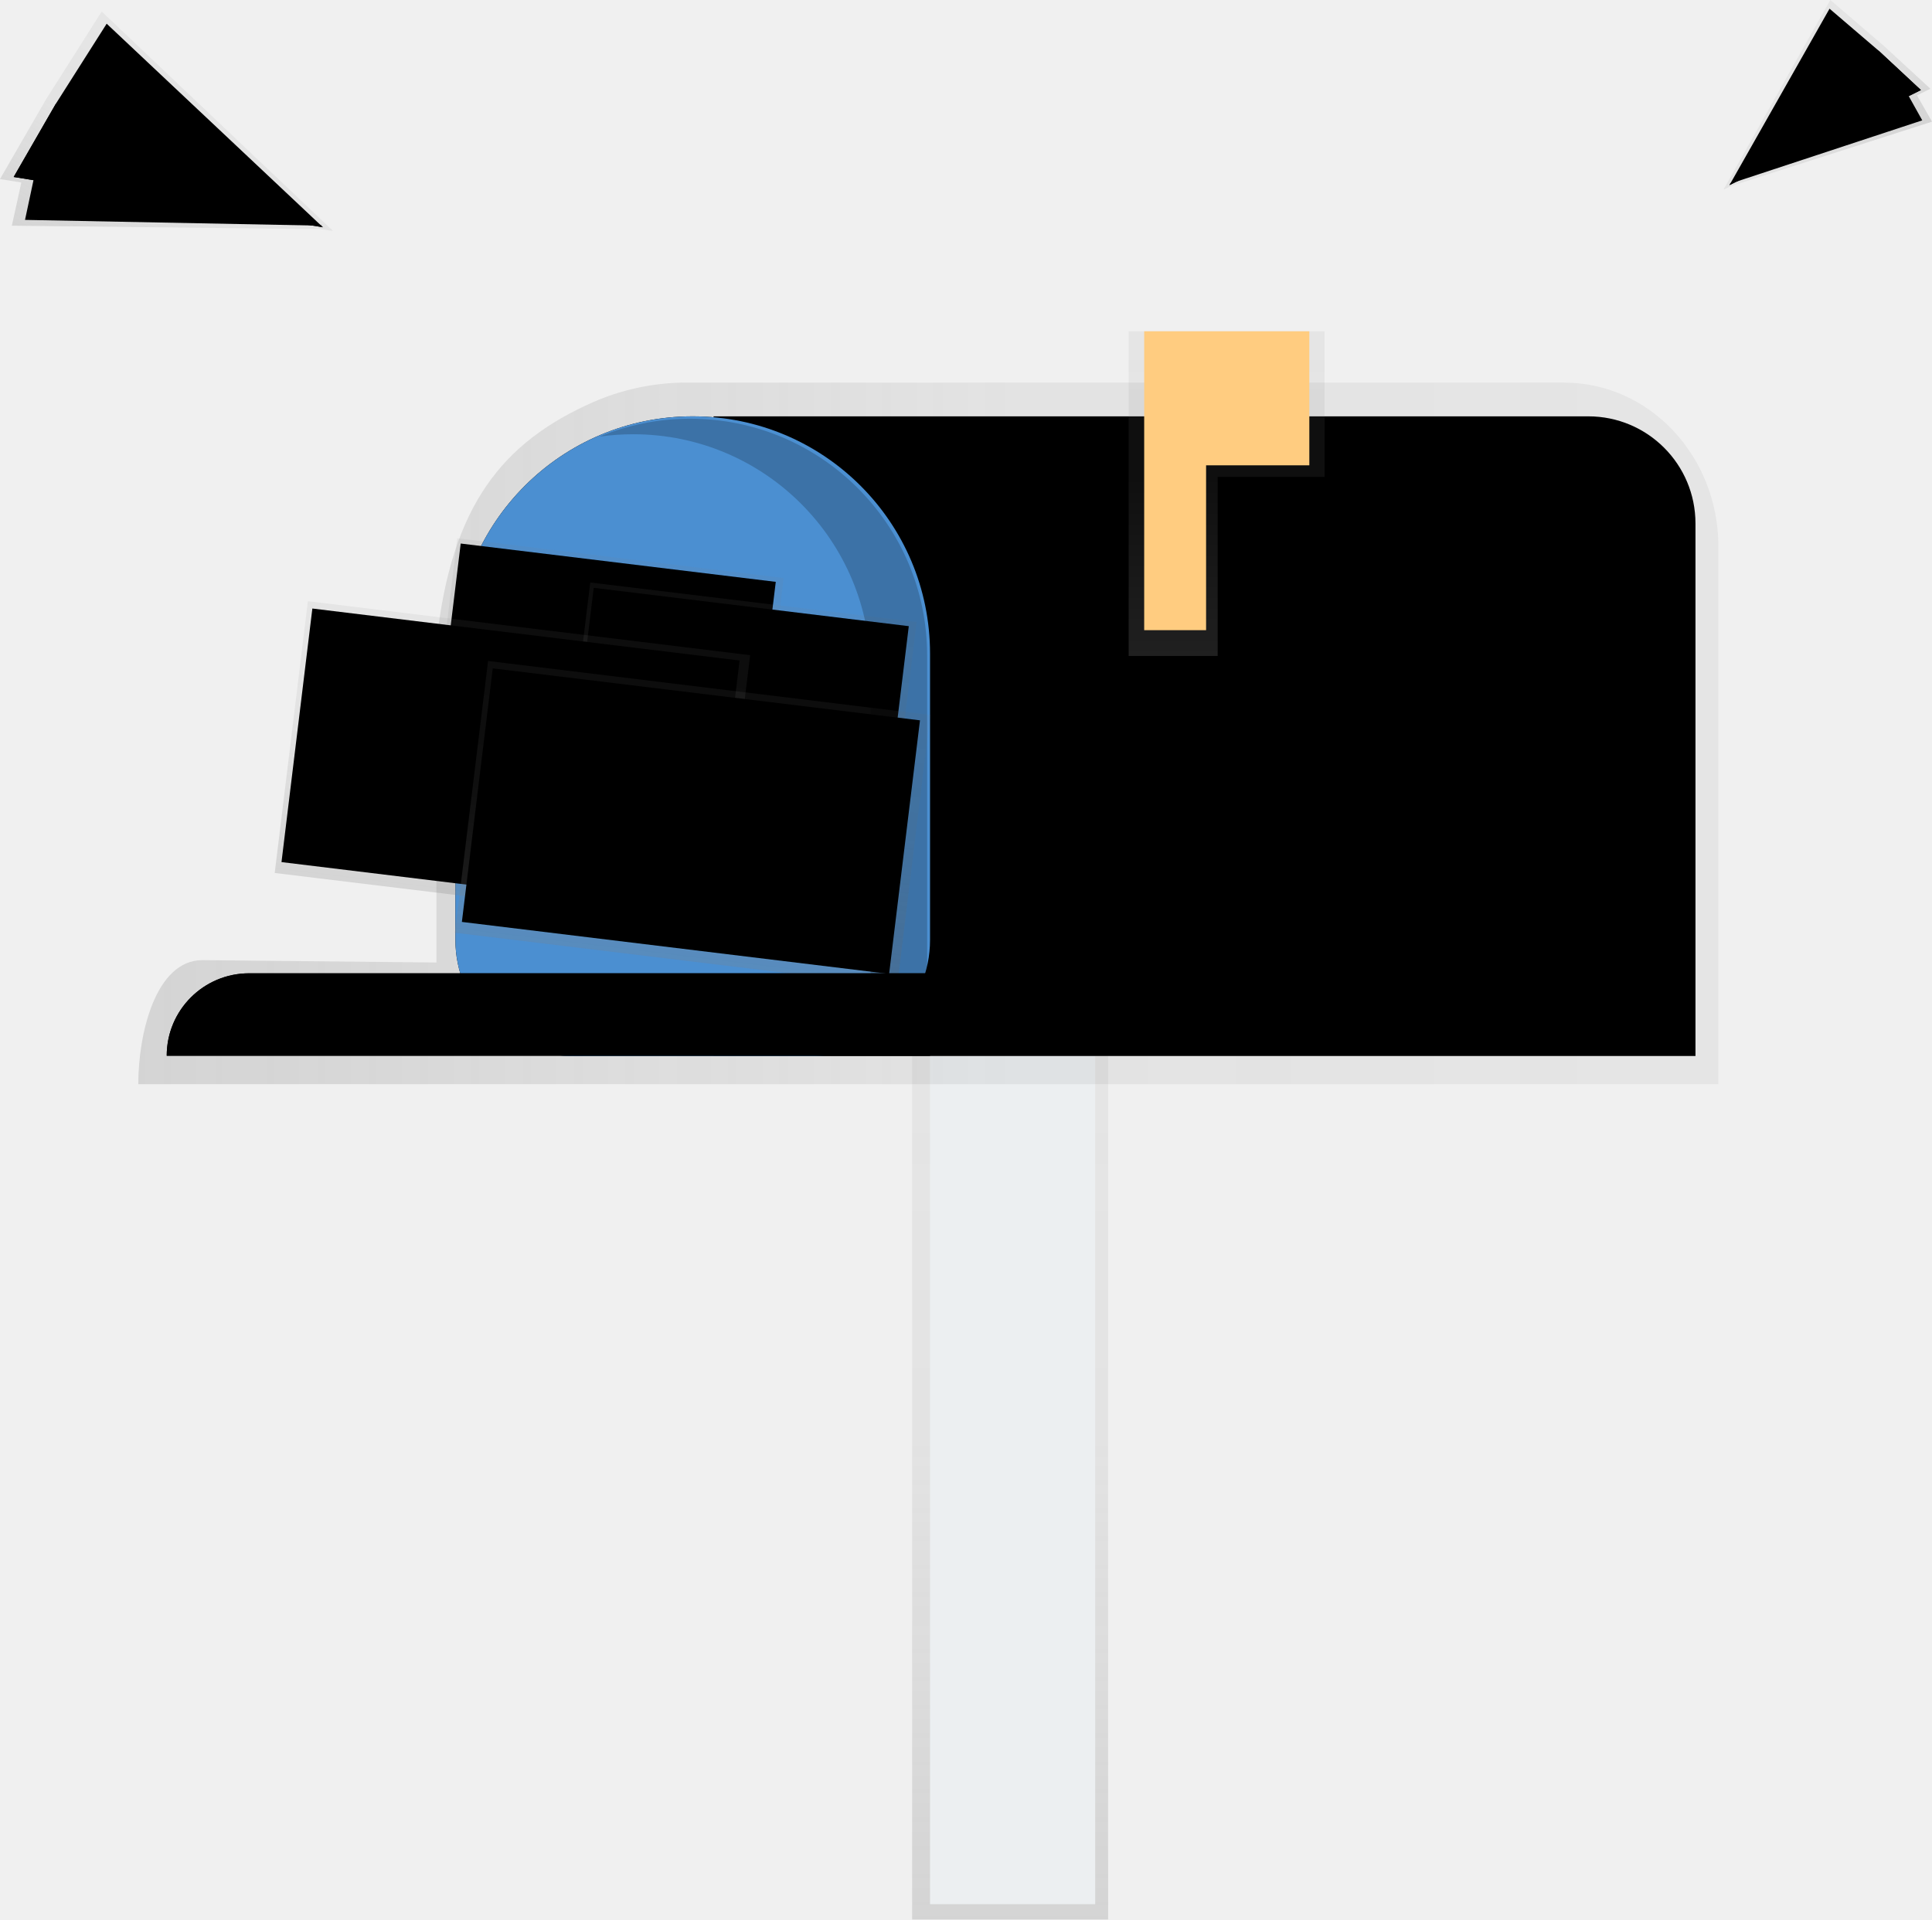
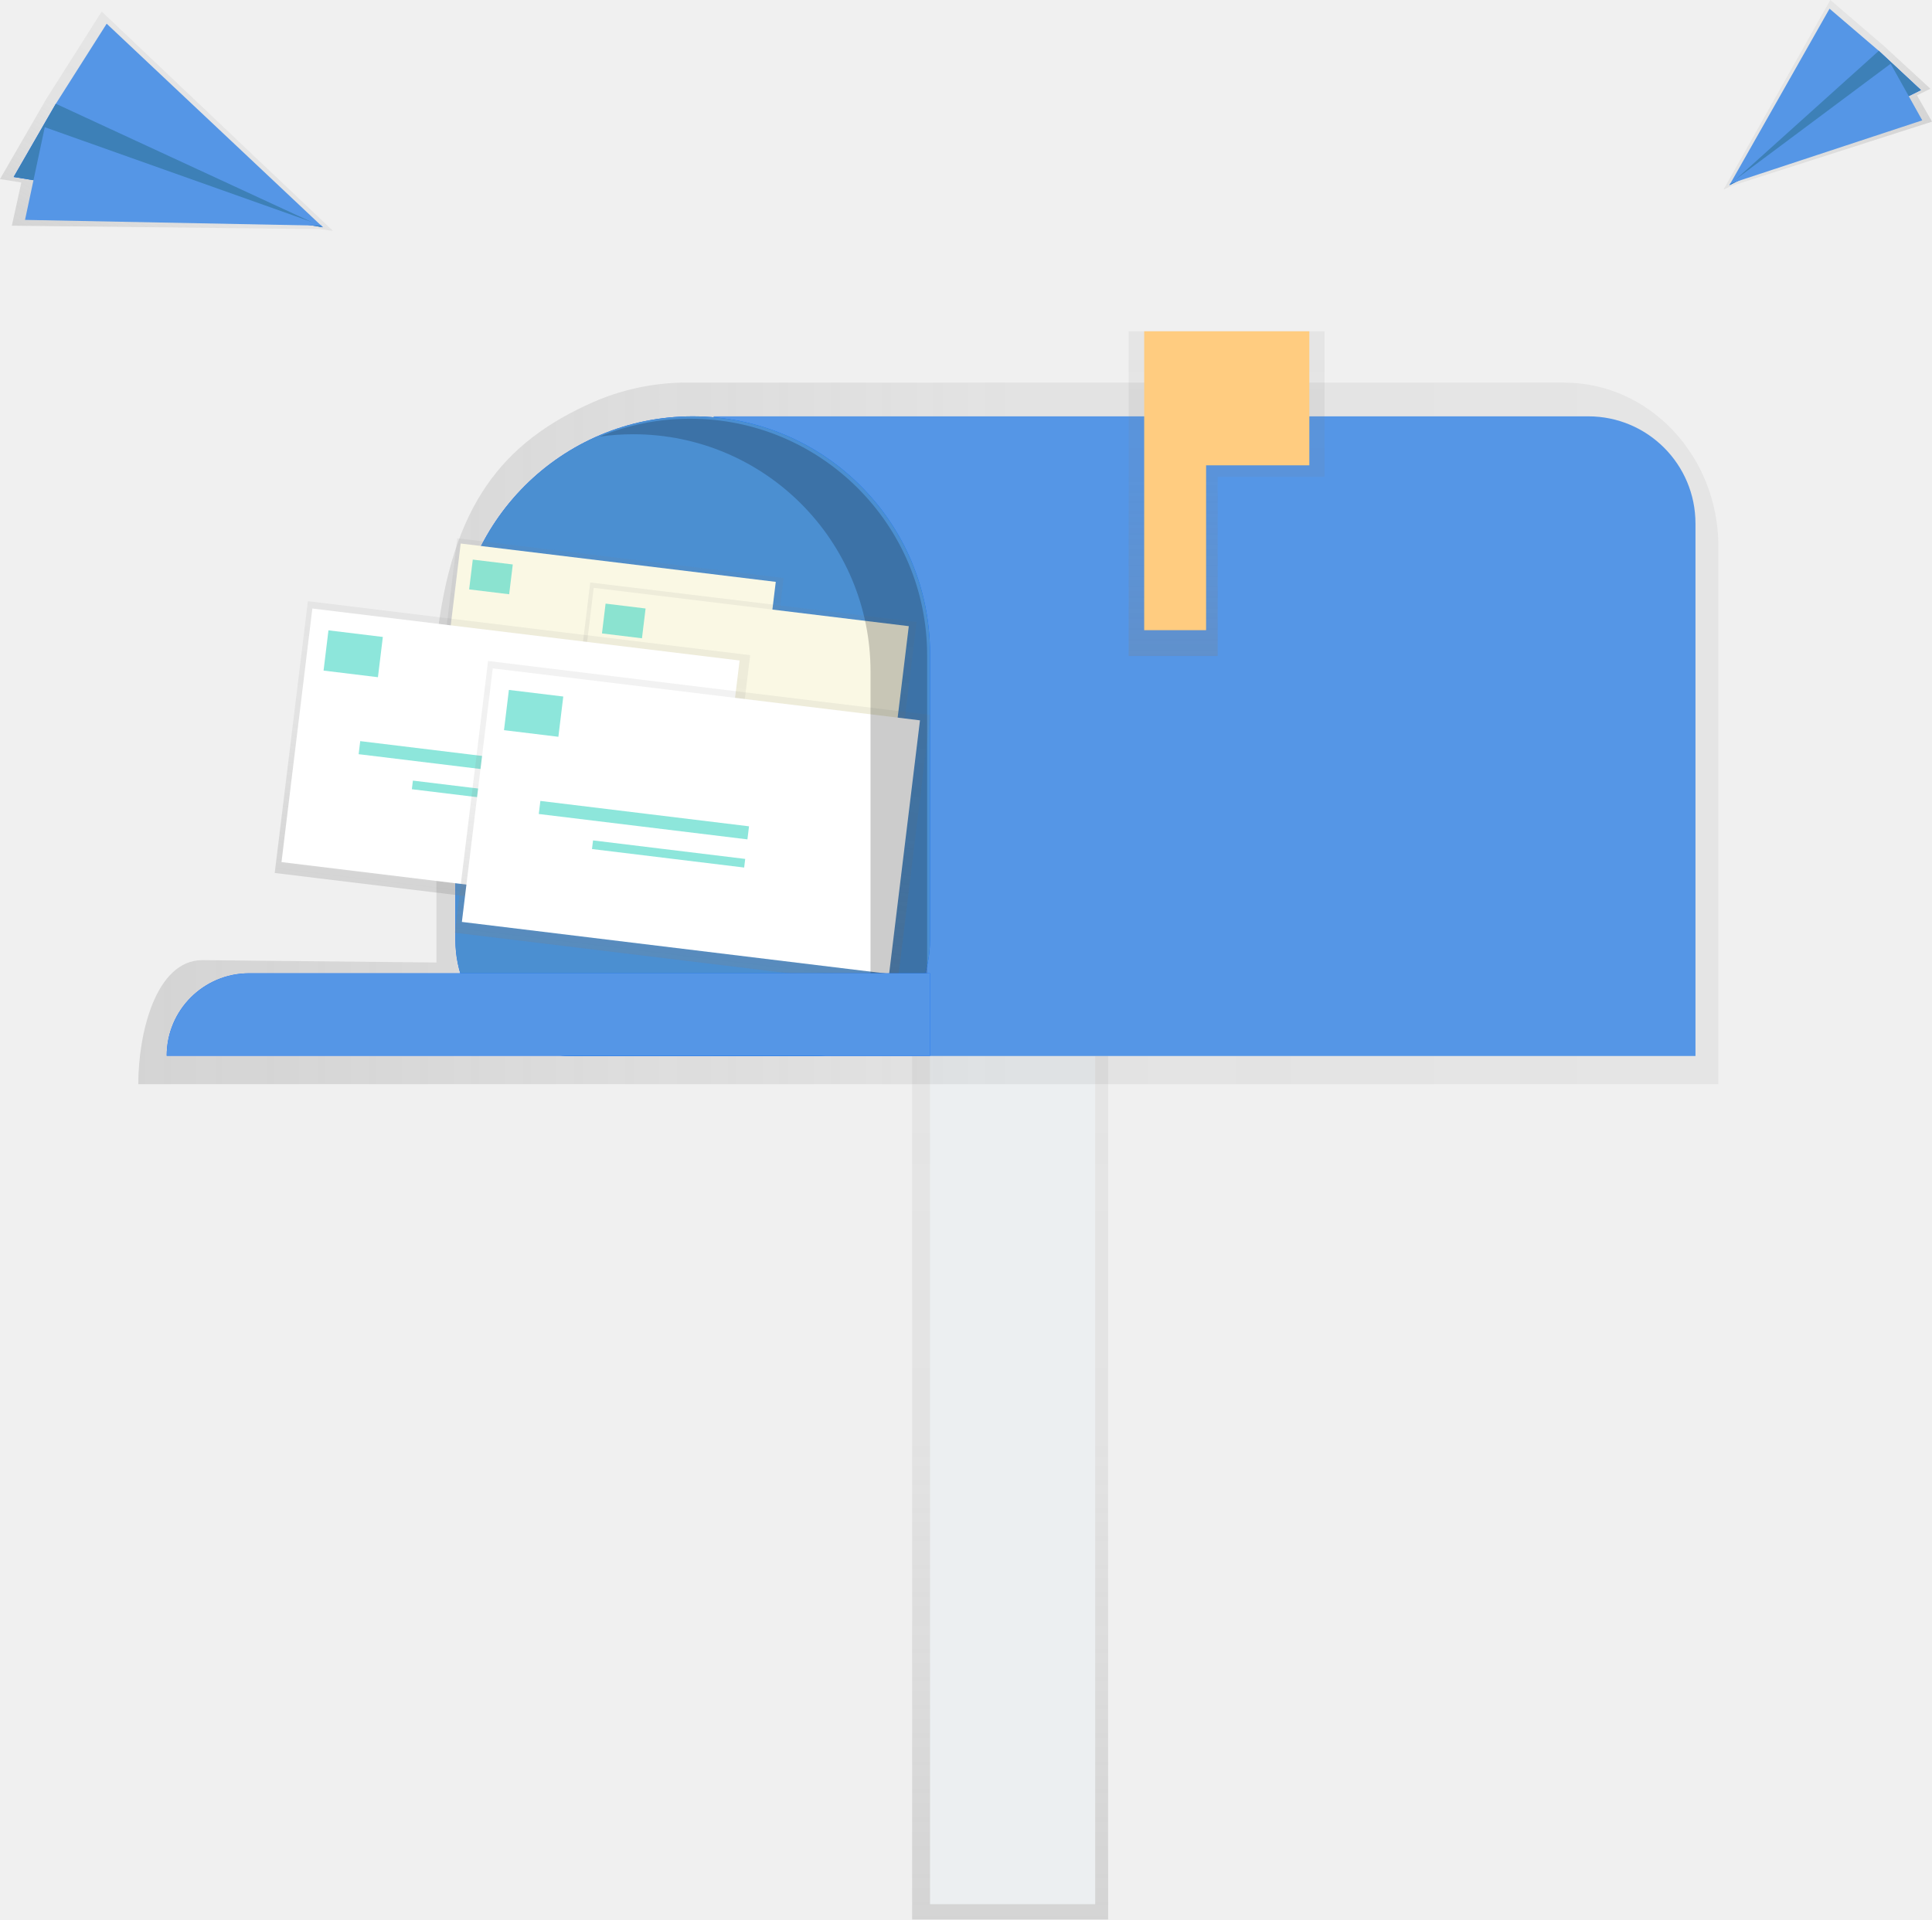
<svg xmlns="http://www.w3.org/2000/svg" version="1.1" id="b9950e65-c983-427f-969f-411e60d4718f" x="0" y="0" viewBox="0 0 733.5 729" style="enable-background:new 0 0 733.5 729" xml:space="preserve">
  <style>.st3{fill:#5596e6}.st4{fill:#0062ff}.st9{fill:#faf8e4}.st10{opacity:.6}.st11{fill:#41d6c3}.st14{fill:#fff}.st18{fill:#3d80b7}</style>
  <linearGradient id="SVGID_1_" gradientUnits="userSpaceOnUse" x1="383.47" y1="-.97" x2="383.47" y2="327.08" gradientTransform="matrix(1 0 0 -1 0 728)">
    <stop offset="0" style="stop-color:gray;stop-opacity:.25" />
    <stop offset=".54" style="stop-color:gray;stop-opacity:.12" />
    <stop offset="1" style="stop-color:gray;stop-opacity:.1" />
  </linearGradient>
  <path style="fill:url(#SVGID_1_)" d="M346.3 400.9h74.4v328h-74.4z" />
  <path style="fill:#eceff1" d="M353.1 400.9h62.7v322.2h-62.7z" />
  <linearGradient id="SVGID_2_" gradientUnits="userSpaceOnUse" x1="238.3" y1="366.18" x2="838.21" y2="366.18" gradientTransform="matrix(1 0 0 -1 -185.78 644.69)">
    <stop offset="0" style="stop-color:gray;stop-opacity:.25" />
    <stop offset=".54" style="stop-color:gray;stop-opacity:.12" />
    <stop offset="1" style="stop-color:gray;stop-opacity:.1" />
  </linearGradient>
  <path d="M593.8 145.3H258.6c-11.5.3-22.9 2.8-33.4 7.4-34.1 15.1-53.9 38.8-59.5 91.4v121.4l-88.8-.9c-17.9 0-24.4 28.1-24.4 47.1h599.9V207.6c0-34.4-26.2-62.3-58.6-62.3z" style="fill:url(#SVGID_2_)" />
-   <path className="st3" d="M270.9 158.1H603c22.5 0 40.7 18.2 40.7 40.7V401H270.9V158.1z" />
-   <path className="st4" d="M263 158.1c49.8 0 90.1 40.3 90.1 90.1v108.7c0 24.4-19.7 44.1-44.1 44.1h-92c-24.4 0-44.1-19.7-44.1-44.1V248.1c0-49.7 40.3-90 90.1-90z" />
+   <path class="st3" d="M270.9 158.1H603c22.5 0 40.7 18.2 40.7 40.7V401H270.9V158.1z" />
+   <path class="st4" d="M263 158.1c49.8 0 90.1 40.3 90.1 90.1v108.7c0 24.4-19.7 44.1-44.1 44.1h-92c-24.4 0-44.1-19.7-44.1-44.1V248.1c0-49.7 40.3-90 90.1-90z" />
  <path d="M263 158.1c49.8 0 90.1 40.3 90.1 90.1v108.7c0 24.4-19.7 44.1-44.1 44.1h-92c-24.4 0-44.1-19.7-44.1-44.1V248.1c0-49.7 40.3-90 90.1-90z" style="fill:#4b8fd1" />
  <linearGradient id="SVGID_3_" gradientUnits="userSpaceOnUse" x1="465.73" y1="478.87" x2="465.73" y2="602.25" gradientTransform="matrix(1 0 0 -1 0 728)">
    <stop offset="0" style="stop-color:gray;stop-opacity:.25" />
    <stop offset=".54" style="stop-color:gray;stop-opacity:.12" />
    <stop offset="1" style="stop-color:gray;stop-opacity:.1" />
  </linearGradient>
  <path style="fill:url(#SVGID_3_)" d="M502.9 125.8h-74.4v123.3h33.8v-68h40.6z" />
  <path style="fill:#ffcc80" d="M497.1 125.8h-62.7v113.5h23.5v-62.6h39.2z" />
  <linearGradient id="SVGID_4_" gradientUnits="userSpaceOnUse" x1="511.242" y1="330.598" x2="511.242" y2="407.278" gradientTransform="rotate(-173.073 367.474 317.98)">
    <stop offset="0" style="stop-color:gray;stop-opacity:.25" />
    <stop offset=".54" style="stop-color:gray;stop-opacity:.12" />
    <stop offset="1" style="stop-color:gray;stop-opacity:.1" />
  </linearGradient>
  <path style="fill:url(#SVGID_4_)" d="m164.4 280.5 9.2-76.1 123.9 15.1-9.3 76.1z" />
-   <path transform="rotate(-83.062 230.427 249.293)" className="st9" d="M194.7 189h71.6v120.5h-71.6z" />
-   <g className="st10">
-     <path transform="rotate(-83.062 186.361 219.116)" className="st11" d="M180.7 211.5h11.4v15.3h-11.4z" />
-     <path transform="rotate(-83.062 217.333 248.987)" className="st4" d="M215.5 219.5h3.7v58.9h-3.7z" />
-     <path transform="rotate(-83.062 224.214 258.48)" className="st4" d="M223 237h2.5v42.9H223z" />
+   <path transform="rotate(-83.062 230.427 249.293)" class="st9" d="M194.7 189h71.6v120.5h-71.6z" />
+   <g class="st10">
+     <path transform="rotate(-83.062 186.361 219.116)" class="st11" d="M180.7 211.5h11.4v15.3h-11.4z" />
+     <path transform="rotate(-83.062 217.333 248.987)" class="st4" d="M215.5 219.5h3.7v58.9h-3.7z" />
+     <path transform="rotate(-83.062 224.214 258.48)" class="st4" d="M223 237h2.5v42.9H223z" />
  </g>
  <linearGradient id="SVGID_5_" gradientUnits="userSpaceOnUse" x1="459.122" y1="320.068" x2="459.122" y2="396.748" gradientTransform="rotate(-173.073 367.473 317.976)">
    <stop offset="0" style="stop-color:gray;stop-opacity:.25" />
    <stop offset=".54" style="stop-color:gray;stop-opacity:.12" />
    <stop offset="1" style="stop-color:gray;stop-opacity:.1" />
  </linearGradient>
  <path style="fill:url(#SVGID_5_)" d="m214.8 297.3 9.3-76.1 123.9 15-9.3 76.2z" />
-   <path transform="rotate(-83.062 280.891 266.047)" className="st9" d="M245.1 205.8h71.6v120.5h-71.6z" />
-   <g className="st10">
-     <path transform="rotate(-83.062 236.833 235.87)" className="st11" d="M231.2 228.2h11.4v15.3h-11.4z" />
-     <path transform="rotate(-83.062 267.805 265.743)" className="st4" d="M266 236.3h3.7v58.9H266z" />
-     <path transform="rotate(-83.062 274.666 275.235)" className="st4" d="M273.5 253.8h2.5v42.9h-2.5z" />
+   <path transform="rotate(-83.062 280.891 266.047)" class="st9" d="M245.1 205.8h71.6v120.5h-71.6z" />
+   <g class="st10">
+     <path transform="rotate(-83.062 236.833 235.87)" class="st11" d="M231.2 228.2h11.4v15.3h-11.4z" />
+     <path transform="rotate(-83.062 267.805 265.743)" class="st4" d="M266 236.3h3.7v58.9H266z" />
+     <path transform="rotate(-83.062 274.666 275.235)" class="st4" d="M273.5 253.8h2.5v42.9h-2.5z" />
  </g>
  <linearGradient id="SVGID_6_" gradientUnits="userSpaceOnUse" x1="542.517" y1="272.758" x2="542.517" y2="376.698" gradientTransform="rotate(-173.073 367.47 317.98)">
    <stop offset="0" style="stop-color:gray;stop-opacity:.25" />
    <stop offset=".54" style="stop-color:gray;stop-opacity:.12" />
    <stop offset="1" style="stop-color:gray;stop-opacity:.1" />
  </linearGradient>
  <path style="fill:url(#SVGID_6_)" d="m104.3 331.5 12.6-103.2 167.9 20.5-12.6 103.1z" />
-   <path transform="rotate(-83.062 193.864 289.135)" className="st14" d="M145.4 207.4h97v163.4h-97z" />
-   <g className="st10">
-     <path transform="rotate(-83.062 134.133 248.234)" className="st11" d="M126.4 237.8h15.4v20.8h-15.4z" />
-     <path transform="rotate(-83.062 176.103 288.733)" className="st11" d="M173.6 248.8h5v79.8h-5z" />
-     <path transform="rotate(-83.062 185.436 301.59)" className="st11" d="M183.8 272.5h3.3v58.2h-3.3z" />
+   <path transform="rotate(-83.062 193.864 289.135)" class="st14" d="M145.4 207.4h97v163.4h-97z" />
+   <g class="st10">
+     <path transform="rotate(-83.062 134.133 248.234)" class="st11" d="M126.4 237.8h15.4v20.8h-15.4z" />
+     <path transform="rotate(-83.062 176.103 288.733)" class="st11" d="M173.6 248.8h5v79.8h-5z" />
+     <path transform="rotate(-83.062 185.436 301.59)" class="st11" d="M183.8 272.5h3.3v58.2h-3.3z" />
  </g>
  <linearGradient id="SVGID_7_" gradientUnits="userSpaceOnUse" x1="471.867" y1="258.488" x2="471.867" y2="362.428" gradientTransform="rotate(-173.073 367.47 317.977)">
    <stop offset="0" style="stop-color:gray;stop-opacity:.25" />
    <stop offset=".54" style="stop-color:gray;stop-opacity:.12" />
    <stop offset="1" style="stop-color:gray;stop-opacity:.1" />
  </linearGradient>
  <path style="fill:url(#SVGID_7_)" d="M172.7 354.2 185.3 251l167.9 20.5-12.6 103.1z" />
-   <path transform="rotate(-83.062 262.26 311.848)" className="st14" d="M213.8 230.2h97v163.4h-97z" />
-   <g className="st10">
-     <path transform="rotate(-83.062 202.536 270.944)" className="st11" d="M194.9 260.6h15.4v20.8h-15.4z" />
-     <path transform="rotate(-83.062 244.506 311.443)" className="st11" d="M242 271.5h5v79.8h-5z" />
-     <path transform="rotate(-83.062 253.838 324.3)" className="st11" d="M252.2 295.2h3.3v58.2h-3.3z" />
+   <path transform="rotate(-83.062 262.26 311.848)" class="st14" d="M213.8 230.2h97v163.4h-97z" />
+   <g class="st10">
+     <path transform="rotate(-83.062 202.536 270.944)" class="st11" d="M194.9 260.6h15.4v20.8h-15.4z" />
+     <path transform="rotate(-83.062 244.506 311.443)" class="st11" d="M242 271.5h5v79.8h-5z" />
+     <path transform="rotate(-83.062 253.838 324.3)" class="st11" d="M252.2 295.2h3.3v58.2h-3.3z" />
  </g>
  <path d="M262 159c-11.8 0-23.5 2.3-34.4 6.8 4.2-.6 8.5-.9 12.8-.9 49.8 0 90.1 40.3 90.1 90.1v143H352V249.1c.1-49.7-40.2-90.1-90-90.1z" style="opacity:.2;enable-background:new" />
-   <path className="st4" d="M94.6 369.6h258.5v31.3H63.3c0-17.3 14-31.3 31.3-31.3z" />
-   <path className="st3" d="M94.6 369.6h258.5v31.3H63.3c0-17.3 14-31.3 31.3-31.3z" />
+   <path class="st4" d="M94.6 369.6h258.5v31.3H63.3c0-17.3 14-31.3 31.3-31.3z" />
+   <path class="st3" d="M94.6 369.6h258.5v31.3H63.3c0-17.3 14-31.3 31.3-31.3z" />
  <linearGradient id="SVGID_8_" gradientUnits="userSpaceOnUse" x1="733.26" y1="404.624" x2="733.26" y2="463.982" gradientTransform="rotate(130.5 800.464 232.044)">
    <stop offset="0" style="stop-color:gray;stop-opacity:.25" />
    <stop offset=".54" style="stop-color:gray;stop-opacity:.12" />
    <stop offset="1" style="stop-color:gray;stop-opacity:.1" />
  </linearGradient>
  <path style="fill:url(#SVGID_8_)" d="m657.4 70.6-3 1.4.3-.6-.2.1.3-.3L694.9 0l20.4 17.5 17.6 16.2-5.1 2.5 5.7 10z" />
-   <path className="st4" d="m713.3 19.3 16 14.9-72.7 36.1 38.7-49.6z" />
-   <path className="st18" d="m713.3 19.3 16 14.9-72.7 36.1 38.7-49.6z" />
-   <path className="st3" d="m694.6 3.3-38 67 56.7-51z" />
-   <path className="st3" d="m729.8 45.7-73.1 24.1 61.1-45.6z" />
+   <path class="st4" d="m713.3 19.3 16 14.9-72.7 36.1 38.7-49.6z" />
+   <path class="st18" d="m713.3 19.3 16 14.9-72.7 36.1 38.7-49.6z" />
+   <path class="st3" d="m694.6 3.3-38 67 56.7-51z" />
+   <path class="st3" d="m729.8 45.7-73.1 24.1 61.1-45.6z" />
  <linearGradient id="SVGID_9_" gradientUnits="userSpaceOnUse" x1="260.144" y1="29.332" x2="260.144" y2="116.275" gradientTransform="scale(1 -1) rotate(-32.358 -88.3 335.36)">
    <stop offset="0" style="stop-color:gray;stop-opacity:.25" />
    <stop offset=".54" style="stop-color:gray;stop-opacity:.12" />
    <stop offset="1" style="stop-color:gray;stop-opacity:.1" />
  </linearGradient>
  <path style="fill:url(#SVGID_9_)" d="m121.7 87 4.7.7-.7-.7h.4l-.6-.2L38.6 4.4 17.5 37.7 0 68l8.1 1.3-3.6 16.4z" />
-   <path className="st4" d="m21.2 39.4-16 27.8 117.4 19.1L47 33.6z" />
-   <path className="st18" d="m21.2 39.4-16 27.8 117.4 19.1L47 33.6z" />
-   <path className="st3" d="m40.5 9 82.1 77.3L21.2 39.4z" />
-   <path className="st3" d="m9.5 83.5 112.8 2.2L17 48.3z" />
+   <path class="st4" d="m21.2 39.4-16 27.8 117.4 19.1L47 33.6z" />
+   <path class="st18" d="m21.2 39.4-16 27.8 117.4 19.1L47 33.6z" />
+   <path class="st3" d="m40.5 9 82.1 77.3L21.2 39.4z" />
+   <path class="st3" d="m9.5 83.5 112.8 2.2L17 48.3z" />
</svg>
